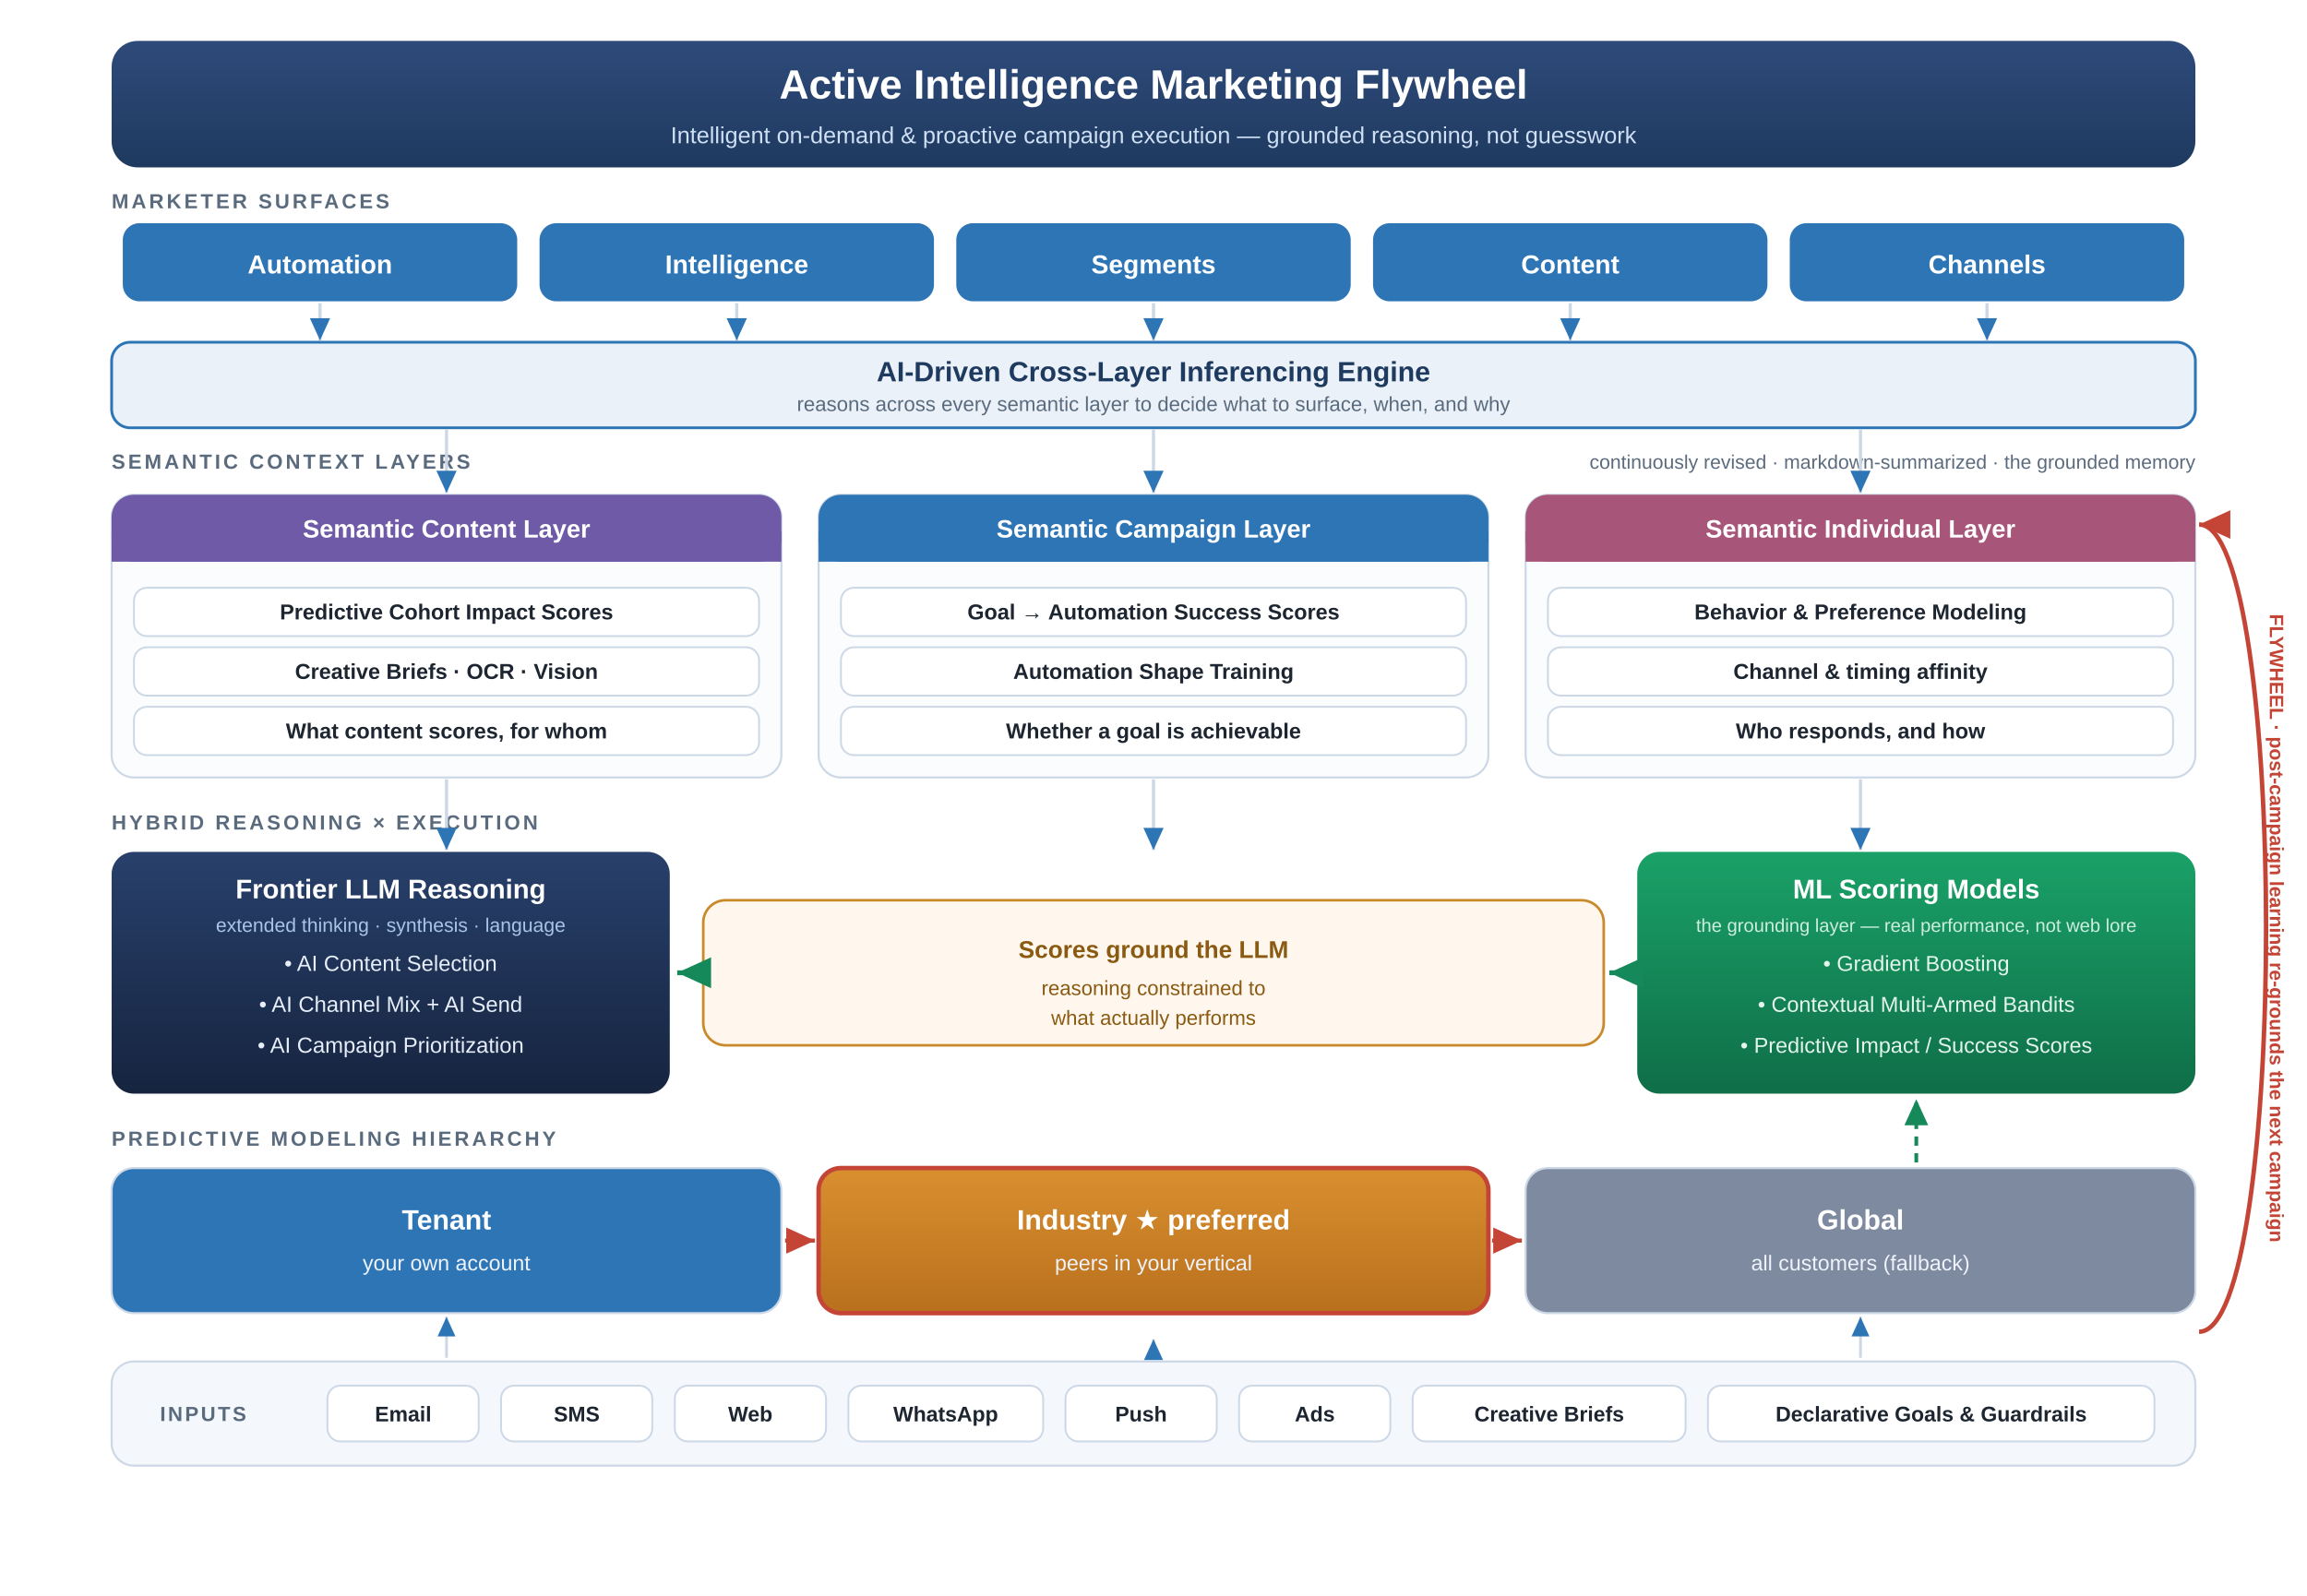
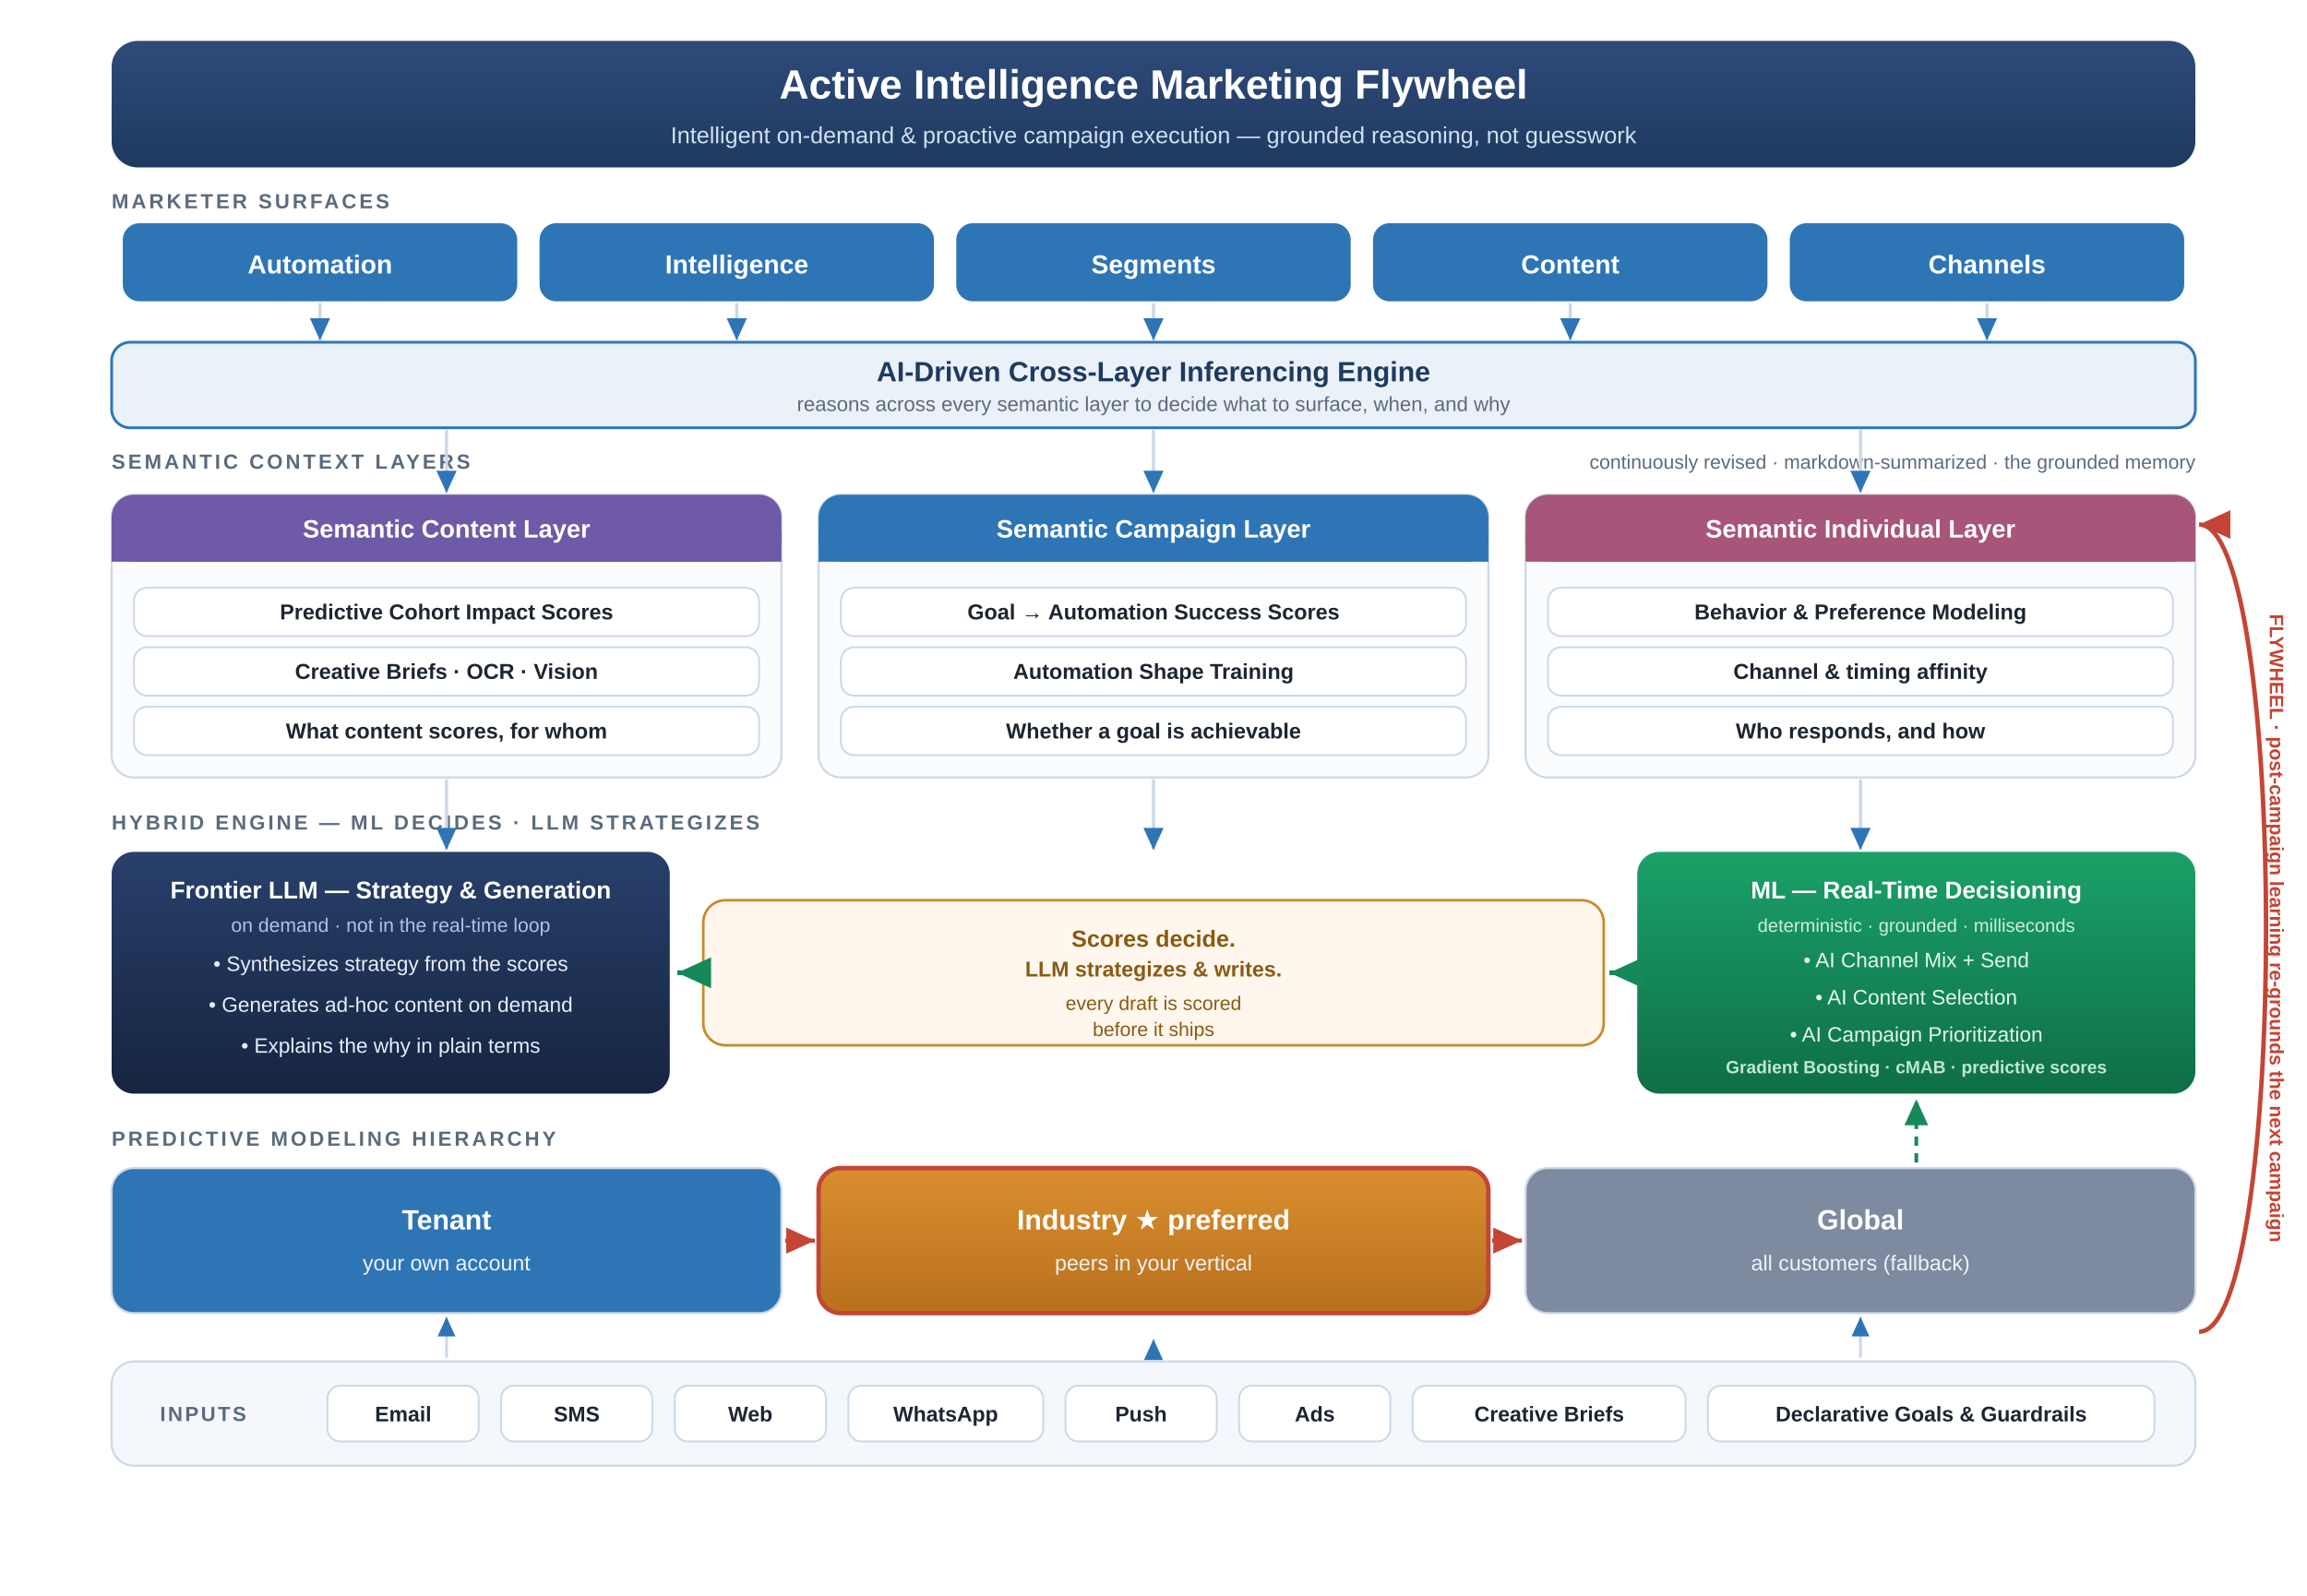
<svg xmlns="http://www.w3.org/2000/svg" viewBox="0 0 1240 858">
  <defs>
    <linearGradient id="gtitle" x1="0" y1="0" x2="0" y2="1">
      <stop offset="0" stop-color="#2E4A7A" />
      <stop offset="1" stop-color="#1F3A5F" />
    </linearGradient>
    <linearGradient id="gllm" x1="0" y1="0" x2="0" y2="1">
      <stop offset="0" stop-color="#28406b" />
      <stop offset="1" stop-color="#16243f" />
    </linearGradient>
    <linearGradient id="gml" x1="0" y1="0" x2="0" y2="1">
      <stop offset="0" stop-color="#1aa168" />
      <stop offset="1" stop-color="#0f6e47" />
    </linearGradient>
    <linearGradient id="gind" x1="0" y1="0" x2="0" y2="1">
      <stop offset="0" stop-color="#d98f2f" />
      <stop offset="1" stop-color="#b9701d" />
    </linearGradient>
    <marker id="ar" markerWidth="10" markerHeight="10" refX="7" refY="3.2" orient="auto">
      <path d="M0,0 L7,3.2 L0,6.4 Z" fill="#2E75B6" />
    </marker>
    <marker id="arA" markerWidth="10" markerHeight="10" refX="7" refY="3.2" orient="auto">
      <path d="M0,0 L7,3.2 L0,6.4 Z" fill="#C44536" />
    </marker>
    <marker id="arG" markerWidth="10" markerHeight="10" refX="7" refY="3.2" orient="auto">
      <path d="M0,0 L7,3.2 L0,6.4 Z" fill="#16895A" />
    </marker>
  </defs>
  <rect x="0.0" y="0.0" width="1240.0" height="858.0" rx="0" fill="#ffffff" stroke="none" stroke-width="1" />
  <rect x="60.0" y="22.0" width="1120.0" height="68.0" rx="14" fill="url(#gtitle)" stroke="none" stroke-width="1" />
  <text x="620.0" y="53.0" font-family="Arial, Helvetica, sans-serif" font-size="22" fill="#ffffff" font-weight="700" text-anchor="middle" letter-spacing="0">Active Intelligence Marketing Flywheel</text>
  <text x="620.0" y="77.0" font-family="Arial, Helvetica, sans-serif" font-size="12.5" fill="#cfe0f4" font-weight="normal" text-anchor="middle" letter-spacing="0">Intelligent on-demand &amp; proactive campaign execution — grounded reasoning, not guesswork</text>
  <text x="60.0" y="112.0" font-family="Arial, Helvetica, sans-serif" font-size="11" fill="#5b6b7e" font-weight="700" text-anchor="start" letter-spacing="1.5">MARKETER SURFACES</text>
  <rect x="66.0" y="120.0" width="212.0" height="42.0" rx="9" fill="#2E75B6" stroke="none" stroke-width="1" />
  <text x="172.0" y="147.0" font-family="Arial, Helvetica, sans-serif" font-size="14" fill="#ffffff" font-weight="700" text-anchor="middle" letter-spacing="0">Automation</text>
  <rect x="290.0" y="120.0" width="212.0" height="42.0" rx="9" fill="#2E75B6" stroke="none" stroke-width="1" />
  <text x="396.0" y="147.0" font-family="Arial, Helvetica, sans-serif" font-size="14" fill="#ffffff" font-weight="700" text-anchor="middle" letter-spacing="0">Intelligence</text>
  <rect x="514.0" y="120.0" width="212.0" height="42.0" rx="9" fill="#2E75B6" stroke="none" stroke-width="1" />
  <text x="620.0" y="147.0" font-family="Arial, Helvetica, sans-serif" font-size="14" fill="#ffffff" font-weight="700" text-anchor="middle" letter-spacing="0">Segments</text>
  <rect x="738.0" y="120.0" width="212.0" height="42.0" rx="9" fill="#2E75B6" stroke="none" stroke-width="1" />
  <text x="844.0" y="147.0" font-family="Arial, Helvetica, sans-serif" font-size="14" fill="#ffffff" font-weight="700" text-anchor="middle" letter-spacing="0">Content</text>
  <rect x="962.0" y="120.0" width="212.0" height="42.0" rx="9" fill="#2E75B6" stroke="none" stroke-width="1" />
  <text x="1068.0" y="147.0" font-family="Arial, Helvetica, sans-serif" font-size="14" fill="#ffffff" font-weight="700" text-anchor="middle" letter-spacing="0">Channels</text>
  <rect x="60.0" y="184.0" width="1120.0" height="46.0" rx="10" fill="#EAF1F8" stroke="#2E75B6" stroke-width="1.5" />
  <text x="620.0" y="205.0" font-family="Arial, Helvetica, sans-serif" font-size="15" fill="#1F3A5F" font-weight="700" text-anchor="middle" letter-spacing="0">AI-Driven Cross-Layer Inferencing Engine</text>
  <text x="620.0" y="221.0" font-family="Arial, Helvetica, sans-serif" font-size="11" fill="#5b6b7e" font-weight="normal" text-anchor="middle" letter-spacing="0">reasons across every semantic layer to decide what to surface, when, and why</text>
  <line x1="172.0" y1="163.0" x2="172.0" y2="183.0" stroke="#cdd8e6" stroke-width="1.7" marker-end="url(#ar)" />
  <line x1="396.0" y1="163.0" x2="396.0" y2="183.0" stroke="#cdd8e6" stroke-width="1.7" marker-end="url(#ar)" />
  <line x1="620.0" y1="163.0" x2="620.0" y2="183.0" stroke="#cdd8e6" stroke-width="1.7" marker-end="url(#ar)" />
  <line x1="844.0" y1="163.0" x2="844.0" y2="183.0" stroke="#cdd8e6" stroke-width="1.7" marker-end="url(#ar)" />
  <line x1="1068.0" y1="163.0" x2="1068.0" y2="183.0" stroke="#cdd8e6" stroke-width="1.7" marker-end="url(#ar)" />
  <text x="60.0" y="252.0" font-family="Arial, Helvetica, sans-serif" font-size="11" fill="#5b6b7e" font-weight="700" text-anchor="start" letter-spacing="1.5">SEMANTIC CONTEXT LAYERS</text>
  <text x="1180.0" y="252.0" font-family="Arial, Helvetica, sans-serif" font-size="10.5" fill="#5b6b7e" font-weight="400" text-anchor="end" letter-spacing="0">continuously revised · markdown-summarized · the grounded memory</text>
  <rect x="60.0" y="266.0" width="360.0" height="152.0" rx="12" fill="#fbfcfe" stroke="#cdd8e6" stroke-width="1.1" />
  <rect x="60.0" y="266.0" width="360.0" height="36.0" rx="12" fill="#6E5AA6" stroke="none" stroke-width="1" />
  <rect x="60.0" y="286.0" width="360.0" height="16.0" rx="0" fill="#6E5AA6" stroke="none" stroke-width="1" />
  <text x="240.0" y="289.0" font-family="Arial, Helvetica, sans-serif" font-size="13.5" fill="#ffffff" font-weight="600" text-anchor="middle" letter-spacing="0">Semantic Content Layer</text>
  <rect x="72.0" y="316.0" width="336.0" height="26.0" rx="7" fill="#ffffff" stroke="#cdd8e6" stroke-width="1" />
  <text x="240.0" y="333.0" font-family="Arial, Helvetica, sans-serif" font-size="11.6" fill="#1c2530" font-weight="600" text-anchor="middle" letter-spacing="0">Predictive Cohort Impact Scores</text>
  <rect x="72.0" y="348.0" width="336.0" height="26.0" rx="7" fill="#ffffff" stroke="#cdd8e6" stroke-width="1" />
  <text x="240.0" y="365.0" font-family="Arial, Helvetica, sans-serif" font-size="11.6" fill="#1c2530" font-weight="600" text-anchor="middle" letter-spacing="0">Creative Briefs · OCR · Vision</text>
  <rect x="72.0" y="380.0" width="336.0" height="26.0" rx="7" fill="#ffffff" stroke="#cdd8e6" stroke-width="1" />
  <text x="240.0" y="397.0" font-family="Arial, Helvetica, sans-serif" font-size="11.6" fill="#1c2530" font-weight="600" text-anchor="middle" letter-spacing="0">What content scores, for whom</text>
  <line x1="240.0" y1="231.0" x2="240.0" y2="265.0" stroke="#cdd8e6" stroke-width="1.7" marker-end="url(#ar)" />
  <rect x="440.0" y="266.0" width="360.0" height="152.0" rx="12" fill="#fbfcfe" stroke="#cdd8e6" stroke-width="1.1" />
  <rect x="440.0" y="266.0" width="360.0" height="36.0" rx="12" fill="#2E75B6" stroke="none" stroke-width="1" />
  <rect x="440.0" y="286.0" width="360.0" height="16.0" rx="0" fill="#2E75B6" stroke="none" stroke-width="1" />
  <text x="620.0" y="289.0" font-family="Arial, Helvetica, sans-serif" font-size="13.5" fill="#ffffff" font-weight="600" text-anchor="middle" letter-spacing="0">Semantic Campaign Layer</text>
  <rect x="452.0" y="316.0" width="336.0" height="26.0" rx="7" fill="#ffffff" stroke="#cdd8e6" stroke-width="1" />
  <text x="620.0" y="333.0" font-family="Arial, Helvetica, sans-serif" font-size="11.6" fill="#1c2530" font-weight="600" text-anchor="middle" letter-spacing="0">Goal → Automation Success Scores</text>
  <rect x="452.0" y="348.0" width="336.0" height="26.0" rx="7" fill="#ffffff" stroke="#cdd8e6" stroke-width="1" />
  <text x="620.0" y="365.0" font-family="Arial, Helvetica, sans-serif" font-size="11.6" fill="#1c2530" font-weight="600" text-anchor="middle" letter-spacing="0">Automation Shape Training</text>
  <rect x="452.0" y="380.0" width="336.0" height="26.0" rx="7" fill="#ffffff" stroke="#cdd8e6" stroke-width="1" />
  <text x="620.0" y="397.0" font-family="Arial, Helvetica, sans-serif" font-size="11.6" fill="#1c2530" font-weight="600" text-anchor="middle" letter-spacing="0">Whether a goal is achievable</text>
  <line x1="620.0" y1="231.0" x2="620.0" y2="265.0" stroke="#cdd8e6" stroke-width="1.7" marker-end="url(#ar)" />
  <rect x="820.0" y="266.0" width="360.0" height="152.0" rx="12" fill="#fbfcfe" stroke="#cdd8e6" stroke-width="1.1" />
  <rect x="820.0" y="266.0" width="360.0" height="36.0" rx="12" fill="#A8557A" stroke="none" stroke-width="1" />
  <rect x="820.0" y="286.0" width="360.0" height="16.0" rx="0" fill="#A8557A" stroke="none" stroke-width="1" />
  <text x="1000.0" y="289.0" font-family="Arial, Helvetica, sans-serif" font-size="13.5" fill="#ffffff" font-weight="600" text-anchor="middle" letter-spacing="0">Semantic Individual Layer</text>
  <rect x="832.0" y="316.0" width="336.0" height="26.0" rx="7" fill="#ffffff" stroke="#cdd8e6" stroke-width="1" />
  <text x="1000.0" y="333.0" font-family="Arial, Helvetica, sans-serif" font-size="11.6" fill="#1c2530" font-weight="600" text-anchor="middle" letter-spacing="0">Behavior &amp; Preference Modeling</text>
  <rect x="832.0" y="348.0" width="336.0" height="26.0" rx="7" fill="#ffffff" stroke="#cdd8e6" stroke-width="1" />
  <text x="1000.0" y="365.0" font-family="Arial, Helvetica, sans-serif" font-size="11.6" fill="#1c2530" font-weight="600" text-anchor="middle" letter-spacing="0">Channel &amp; timing affinity</text>
  <rect x="832.0" y="380.0" width="336.0" height="26.0" rx="7" fill="#ffffff" stroke="#cdd8e6" stroke-width="1" />
  <text x="1000.0" y="397.0" font-family="Arial, Helvetica, sans-serif" font-size="11.6" fill="#1c2530" font-weight="600" text-anchor="middle" letter-spacing="0">Who responds, and how</text>
  <line x1="1000.0" y1="231.0" x2="1000.0" y2="265.0" stroke="#cdd8e6" stroke-width="1.7" marker-end="url(#ar)" />
-   <text x="60.0" y="446.0" font-family="Arial, Helvetica, sans-serif" font-size="11" fill="#5b6b7e" font-weight="700" text-anchor="start" letter-spacing="1.5">HYBRID REASONING × EXECUTION</text>
+   <text x="60.0" y="446.0" font-family="Arial, Helvetica, sans-serif" font-size="11" fill="#5b6b7e" font-weight="700" text-anchor="start" letter-spacing="1.5">HYBRID ENGINE — ML DECIDES · LLM STRATEGIZES</text>
  <rect x="60.0" y="458.0" width="300.0" height="130.0" rx="12" fill="url(#gllm)" stroke="none" stroke-width="1" />
-   <text x="210.0" y="483.0" font-family="Arial, Helvetica, sans-serif" font-size="14.5" fill="#ffffff" font-weight="700" text-anchor="middle" letter-spacing="0">Frontier LLM Reasoning</text>
-   <text x="210.0" y="501.0" font-family="Arial, Helvetica, sans-serif" font-size="10.5" fill="#a9c4e6" font-weight="normal" text-anchor="middle" letter-spacing="0">extended thinking · synthesis · language</text>
-   <text x="210.0" y="522.0" font-family="Arial, Helvetica, sans-serif" font-size="11.8" fill="#e7eefa" font-weight="500" text-anchor="middle" letter-spacing="0">• AI Content Selection</text>
-   <text x="210.0" y="544.0" font-family="Arial, Helvetica, sans-serif" font-size="11.8" fill="#e7eefa" font-weight="500" text-anchor="middle" letter-spacing="0">• AI Channel Mix + AI Send</text>
-   <text x="210.0" y="566.0" font-family="Arial, Helvetica, sans-serif" font-size="11.8" fill="#e7eefa" font-weight="500" text-anchor="middle" letter-spacing="0">• AI Campaign Prioritization</text>
+   <text x="210.0" y="483.0" font-family="Arial, Helvetica, sans-serif" font-size="13" fill="#ffffff" font-weight="700" text-anchor="middle" letter-spacing="0">Frontier LLM — Strategy &amp; Generation</text>
+   <text x="210.0" y="501.0" font-family="Arial, Helvetica, sans-serif" font-size="10.5" fill="#a9c4e6" font-weight="normal" text-anchor="middle" letter-spacing="0">on demand · not in the real-time loop</text>
+   <text x="210.0" y="522.0" font-family="Arial, Helvetica, sans-serif" font-size="11.2" fill="#e7eefa" font-weight="500" text-anchor="middle" letter-spacing="0">• Synthesizes strategy from the scores</text>
+   <text x="210.0" y="544.0" font-family="Arial, Helvetica, sans-serif" font-size="11.2" fill="#e7eefa" font-weight="500" text-anchor="middle" letter-spacing="0">• Generates ad-hoc content on demand</text>
+   <text x="210.0" y="566.0" font-family="Arial, Helvetica, sans-serif" font-size="11.2" fill="#e7eefa" font-weight="500" text-anchor="middle" letter-spacing="0">• Explains the why in plain terms</text>
  <rect x="880.0" y="458.0" width="300.0" height="130.0" rx="12" fill="url(#gml)" stroke="none" stroke-width="1" />
-   <text x="1030.0" y="483.0" font-family="Arial, Helvetica, sans-serif" font-size="14.5" fill="#ffffff" font-weight="700" text-anchor="middle" letter-spacing="0">ML Scoring Models</text>
-   <text x="1030.0" y="501.0" font-family="Arial, Helvetica, sans-serif" font-size="10" fill="#cdeede" font-weight="normal" text-anchor="middle" letter-spacing="0">the grounding layer — real performance, not web lore</text>
-   <text x="1030.0" y="522.0" font-family="Arial, Helvetica, sans-serif" font-size="11.6" fill="#e4f6ec" font-weight="500" text-anchor="middle" letter-spacing="0">• Gradient Boosting</text>
-   <text x="1030.0" y="544.0" font-family="Arial, Helvetica, sans-serif" font-size="11.6" fill="#e4f6ec" font-weight="500" text-anchor="middle" letter-spacing="0">• Contextual Multi-Armed Bandits</text>
-   <text x="1030.0" y="566.0" font-family="Arial, Helvetica, sans-serif" font-size="11.6" fill="#e4f6ec" font-weight="500" text-anchor="middle" letter-spacing="0">• Predictive Impact / Success Scores</text>
+   <text x="1030.0" y="483.0" font-family="Arial, Helvetica, sans-serif" font-size="13" fill="#ffffff" font-weight="700" text-anchor="middle" letter-spacing="0">ML — Real-Time Decisioning</text>
+   <text x="1030.0" y="501.0" font-family="Arial, Helvetica, sans-serif" font-size="10" fill="#cdeede" font-weight="normal" text-anchor="middle" letter-spacing="0">deterministic · grounded · milliseconds</text>
+   <text x="1030.0" y="520.0" font-family="Arial, Helvetica, sans-serif" font-size="11.2" fill="#e4f6ec" font-weight="500" text-anchor="middle" letter-spacing="0">• AI Channel Mix + Send</text>
+   <text x="1030.0" y="540.0" font-family="Arial, Helvetica, sans-serif" font-size="11.2" fill="#e4f6ec" font-weight="500" text-anchor="middle" letter-spacing="0">• AI Content Selection</text>
+   <text x="1030.0" y="560.0" font-family="Arial, Helvetica, sans-serif" font-size="11.2" fill="#e4f6ec" font-weight="500" text-anchor="middle" letter-spacing="0">• AI Campaign Prioritization</text>
+   <text x="1030.0" y="577.0" font-family="Arial, Helvetica, sans-serif" font-size="9.5" fill="#bfe8d2" font-weight="600" text-anchor="middle" letter-spacing="0">Gradient Boosting · cMAB · predictive scores</text>
  <rect x="378.0" y="484.0" width="484.0" height="78.0" rx="12" fill="#fff7ed" stroke="#C98A2B" stroke-width="1.4" />
-   <text x="620.0" y="515.0" font-family="Arial, Helvetica, sans-serif" font-size="13" fill="#8a5a12" font-weight="800" text-anchor="middle" letter-spacing="0">Scores ground the LLM</text>
-   <text x="620.0" y="535.0" font-family="Arial, Helvetica, sans-serif" font-size="11" fill="#8a5a12" font-weight="500" text-anchor="middle" letter-spacing="0">reasoning constrained to</text>
-   <text x="620.0" y="551.0" font-family="Arial, Helvetica, sans-serif" font-size="11" fill="#8a5a12" font-weight="500" text-anchor="middle" letter-spacing="0">what actually performs</text>
+   <text x="620.0" y="509.0" font-family="Arial, Helvetica, sans-serif" font-size="12.5" fill="#8a5a12" font-weight="800" text-anchor="middle" letter-spacing="0">Scores decide.</text>
+   <text x="620.0" y="525.0" font-family="Arial, Helvetica, sans-serif" font-size="11.5" fill="#8a5a12" font-weight="700" text-anchor="middle" letter-spacing="0">LLM strategizes &amp; writes.</text>
+   <text x="620.0" y="543.0" font-family="Arial, Helvetica, sans-serif" font-size="10.5" fill="#8a5a12" font-weight="500" text-anchor="middle" letter-spacing="0">every draft is scored</text>
+   <text x="620.0" y="557.0" font-family="Arial, Helvetica, sans-serif" font-size="10.5" fill="#8a5a12" font-weight="500" text-anchor="middle" letter-spacing="0">before it ships</text>
  <line x1="876.0" y1="523.0" x2="865.0" y2="523.0" stroke="#16895A" stroke-width="2.6" marker-end="url(#arG)" />
  <line x1="375.0" y1="523.0" x2="364.0" y2="523.0" stroke="#16895A" stroke-width="2.6" marker-end="url(#arG)" />
  <line x1="240.0" y1="419.0" x2="240.0" y2="457.0" stroke="#cdd8e6" stroke-width="1.7" marker-end="url(#ar)" />
  <line x1="620.0" y1="419.0" x2="620.0" y2="457.0" stroke="#cdd8e6" stroke-width="1.7" marker-end="url(#ar)" />
  <line x1="1000.0" y1="419.0" x2="1000.0" y2="457.0" stroke="#cdd8e6" stroke-width="1.7" marker-end="url(#ar)" />
  <text x="60.0" y="616.0" font-family="Arial, Helvetica, sans-serif" font-size="11" fill="#5b6b7e" font-weight="700" text-anchor="start" letter-spacing="1.5">PREDICTIVE MODELING HIERARCHY</text>
  <rect x="60.0" y="628.0" width="360.0" height="78.0" rx="12" fill="#2E75B6" stroke="#cdd8e6" stroke-width="1.1" />
  <text x="240.0" y="661.0" font-family="Arial, Helvetica, sans-serif" font-size="15" fill="#ffffff" font-weight="800" text-anchor="middle" letter-spacing="0">Tenant</text>
  <text x="240.0" y="683.0" font-family="Arial, Helvetica, sans-serif" font-size="11.5" fill="#eef3fb" font-weight="normal" text-anchor="middle" letter-spacing="0">your own account</text>
  <line x1="422.0" y1="667.0" x2="438.0" y2="667.0" stroke="#C44536" stroke-width="2.2" marker-end="url(#arA)" />
  <rect x="440.0" y="628.0" width="360.0" height="78.0" rx="12" fill="url(#gind)" stroke="#C44536" stroke-width="2.4" />
  <text x="620.0" y="661.0" font-family="Arial, Helvetica, sans-serif" font-size="15" fill="#ffffff" font-weight="800" text-anchor="middle" letter-spacing="0">Industry  ★ preferred</text>
  <text x="620.0" y="683.0" font-family="Arial, Helvetica, sans-serif" font-size="11.5" fill="#eef3fb" font-weight="normal" text-anchor="middle" letter-spacing="0">peers in your vertical</text>
  <line x1="802.0" y1="667.0" x2="818.0" y2="667.0" stroke="#C44536" stroke-width="2.2" marker-end="url(#arA)" />
  <rect x="820.0" y="628.0" width="360.0" height="78.0" rx="12" fill="#7e8aa0" stroke="#cdd8e6" stroke-width="1.1" />
  <text x="1000.0" y="661.0" font-family="Arial, Helvetica, sans-serif" font-size="15" fill="#ffffff" font-weight="800" text-anchor="middle" letter-spacing="0">Global</text>
  <text x="1000.0" y="683.0" font-family="Arial, Helvetica, sans-serif" font-size="11.5" fill="#eef3fb" font-weight="normal" text-anchor="middle" letter-spacing="0">all customers (fallback)</text>
  <line x1="1030.0" y1="625.0" x2="1030.0" y2="591.0" stroke="#16895A" stroke-width="2.0" marker-end="url(#arG)" stroke-dasharray="5 4" />
  <rect x="60.0" y="732.0" width="1120.0" height="56.0" rx="12" fill="#f4f7fb" stroke="#cdd8e6" stroke-width="1.1" />
  <text x="86.0" y="764.0" font-family="Arial, Helvetica, sans-serif" font-size="11" fill="#5b6b7e" font-weight="700" text-anchor="start" letter-spacing="1.2">INPUTS</text>
  <rect x="176.0" y="745.0" width="81.3" height="30.0" rx="7" fill="#ffffff" stroke="#cdd8e6" stroke-width="1" />
  <text x="216.7" y="764.2" font-family="Arial, Helvetica, sans-serif" font-size="11.4" fill="#1c2530" font-weight="600" text-anchor="middle" letter-spacing="0">Email</text>
  <rect x="269.3" y="745.0" width="81.3" height="30.0" rx="7" fill="#ffffff" stroke="#cdd8e6" stroke-width="1" />
  <text x="310.0" y="764.2" font-family="Arial, Helvetica, sans-serif" font-size="11.4" fill="#1c2530" font-weight="600" text-anchor="middle" letter-spacing="0">SMS</text>
  <rect x="362.7" y="745.0" width="81.3" height="30.0" rx="7" fill="#ffffff" stroke="#cdd8e6" stroke-width="1" />
  <text x="403.3" y="764.2" font-family="Arial, Helvetica, sans-serif" font-size="11.4" fill="#1c2530" font-weight="600" text-anchor="middle" letter-spacing="0">Web</text>
  <rect x="456.0" y="745.0" width="104.7" height="30.0" rx="7" fill="#ffffff" stroke="#cdd8e6" stroke-width="1" />
  <text x="508.3" y="764.2" font-family="Arial, Helvetica, sans-serif" font-size="11.4" fill="#1c2530" font-weight="600" text-anchor="middle" letter-spacing="0">WhatsApp</text>
  <rect x="572.7" y="745.0" width="81.3" height="30.0" rx="7" fill="#ffffff" stroke="#cdd8e6" stroke-width="1" />
  <text x="613.3" y="764.2" font-family="Arial, Helvetica, sans-serif" font-size="11.4" fill="#1c2530" font-weight="600" text-anchor="middle" letter-spacing="0">Push</text>
  <rect x="666.0" y="745.0" width="81.3" height="30.0" rx="7" fill="#ffffff" stroke="#cdd8e6" stroke-width="1" />
  <text x="706.7" y="764.2" font-family="Arial, Helvetica, sans-serif" font-size="11.4" fill="#1c2530" font-weight="600" text-anchor="middle" letter-spacing="0">Ads</text>
  <rect x="759.3" y="745.0" width="146.7" height="30.0" rx="7" fill="#ffffff" stroke="#cdd8e6" stroke-width="1" />
  <text x="832.7" y="764.2" font-family="Arial, Helvetica, sans-serif" font-size="11.4" fill="#1c2530" font-weight="600" text-anchor="middle" letter-spacing="0">Creative Briefs</text>
  <rect x="918.0" y="745.0" width="240.0" height="30.0" rx="7" fill="#ffffff" stroke="#cdd8e6" stroke-width="1" />
  <text x="1038.0" y="764.2" font-family="Arial, Helvetica, sans-serif" font-size="11.4" fill="#1c2530" font-weight="600" text-anchor="middle" letter-spacing="0">Declarative Goals &amp; Guardrails</text>
  <line x1="620.0" y1="730.0" x2="620.0" y2="720.0" stroke="#cdd8e6" stroke-width="1.6" marker-end="url(#ar)" />
  <text x="620.0" y="716.0" font-family="Arial, Helvetica, sans-serif" font-size="9" fill="#1c2530" font-weight="normal" text-anchor="middle" letter-spacing="0" />
  <line x1="240.0" y1="730.0" x2="240.0" y2="708.0" stroke="#cdd8e6" stroke-width="1.5" marker-end="url(#ar)" />
  <line x1="1000.0" y1="730.0" x2="1000.0" y2="708.0" stroke="#cdd8e6" stroke-width="1.5" marker-end="url(#ar)" />
  <path d="M 1182 716 C 1230 716, 1230 282, 1182 282" fill="none" stroke="#C44536" stroke-width="2.4" marker-end="url(#arA)" />
  <g transform="translate(1220,499.0) rotate(90)">
    <text x="0.0" y="0.0" font-family="Arial, Helvetica, sans-serif" font-size="10.5" fill="#C44536" font-weight="800" text-anchor="middle" letter-spacing="0">FLYWHEEL · post-campaign learning re-grounds the next campaign</text>
  </g>
</svg>
